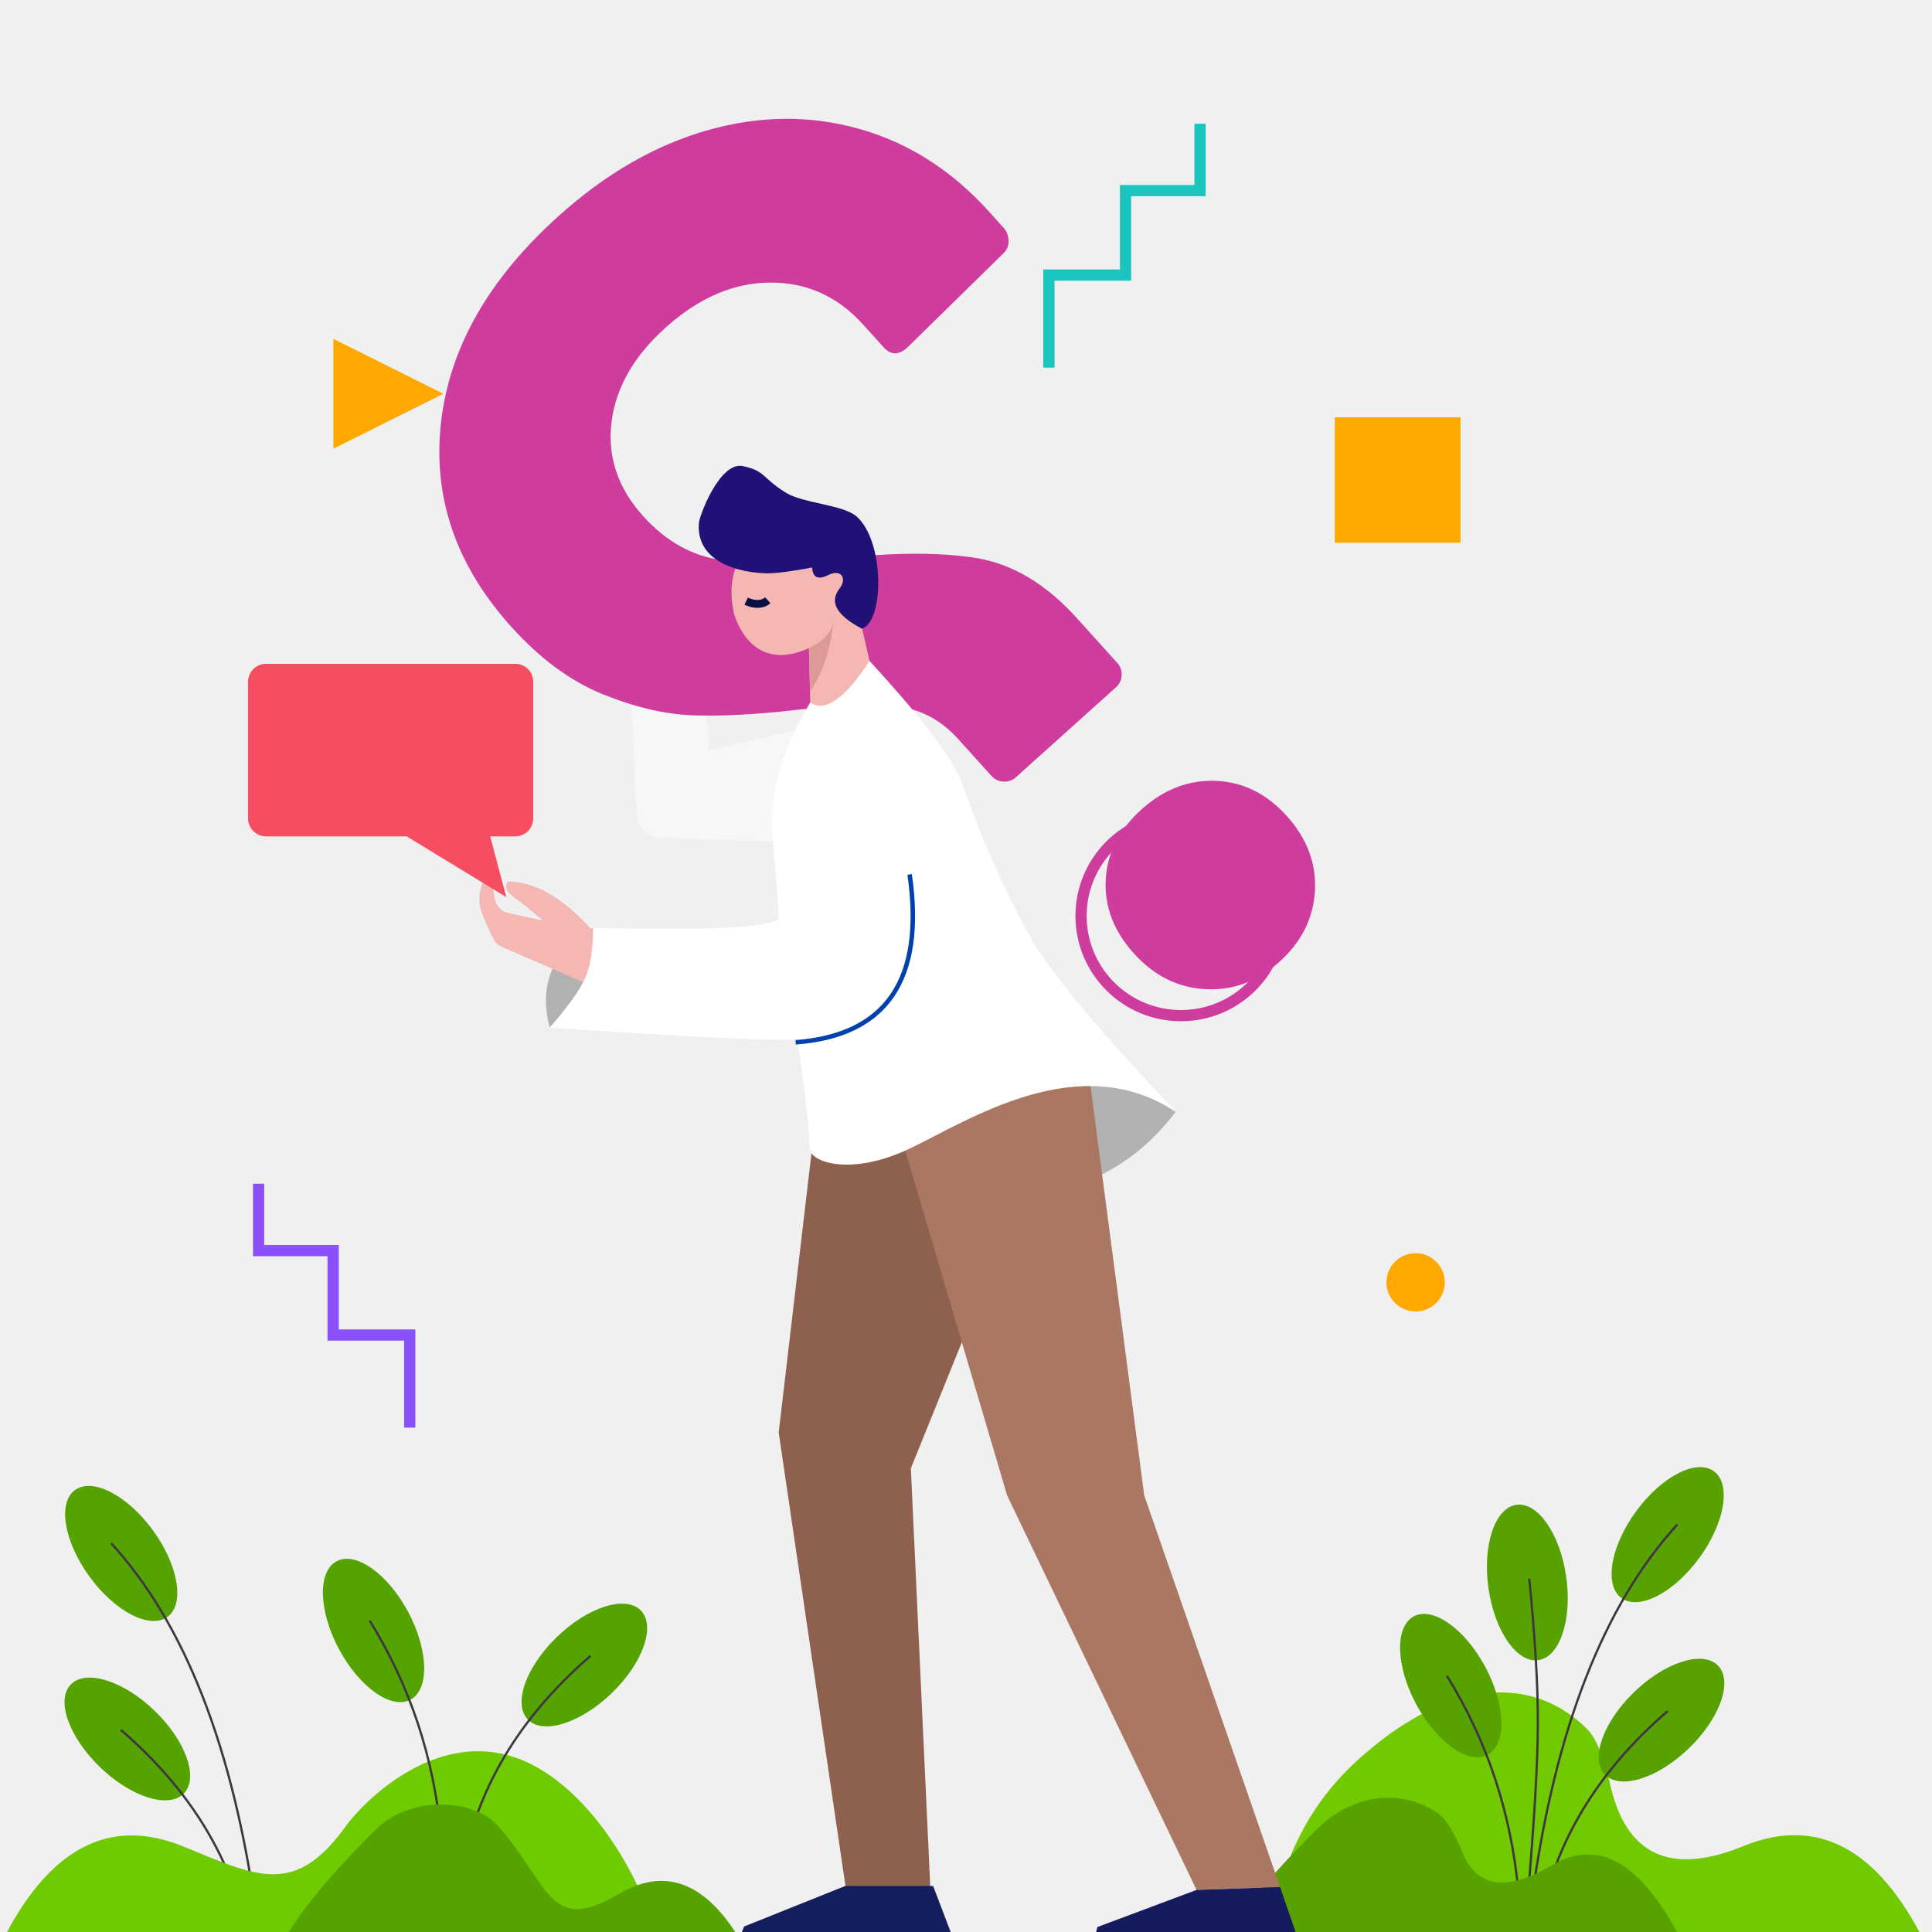
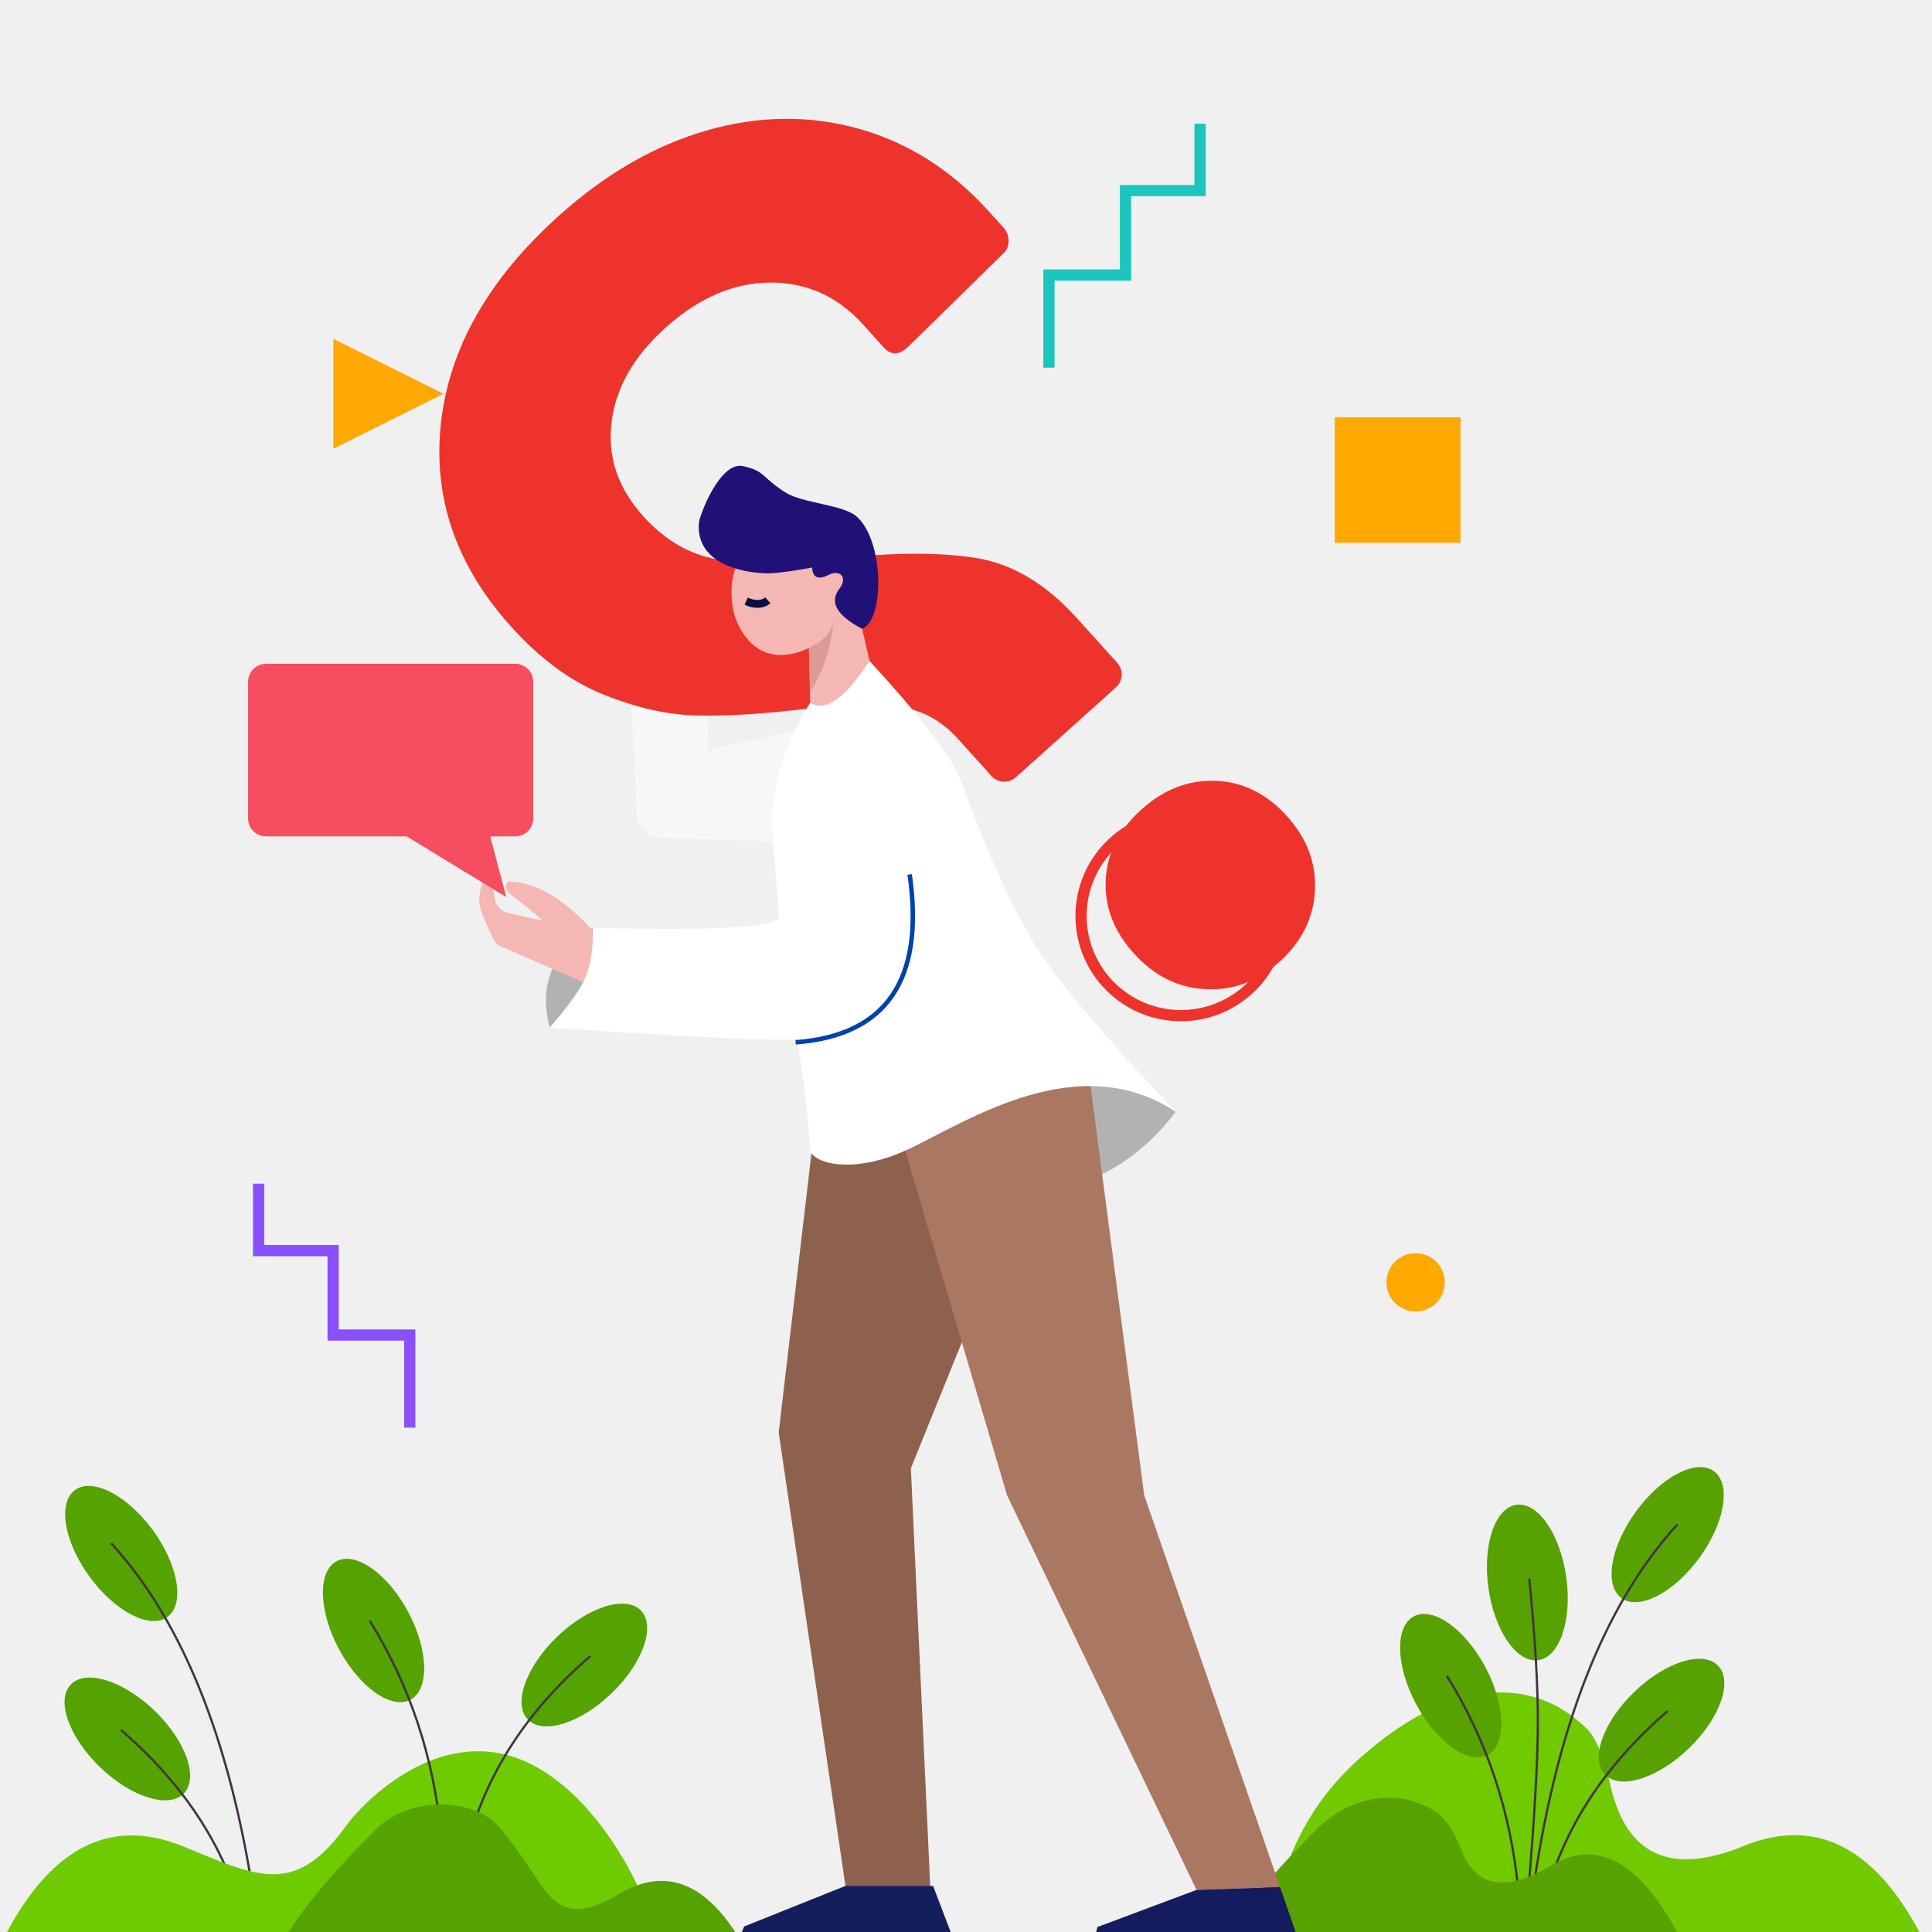
<svg xmlns="http://www.w3.org/2000/svg" width="245" height="245" viewBox="0 0 245 245" fill="none">
  <g clip-path="url(#clip0)">
    <path fill-rule="evenodd" clip-rule="evenodd" d="M244.146 246.445C238.168 234.387 230.482 230.273 221.086 234.106C211.691 237.938 206.026 235.188 204.091 225.855C203.269 222.514 202.326 220.316 201.263 219.26C193.976 212.023 183.519 213.447 173.395 222.133C166.152 228.148 162.023 236.252 161.007 246.445H244.146Z" fill="#71C900" />
    <path d="M188.648 222.536C186.218 223.825 182.154 220.939 179.57 216.089C176.986 211.238 176.861 206.261 179.291 204.972C181.721 203.682 185.785 206.569 188.369 211.419C190.953 216.269 191.078 221.246 188.648 222.536Z" fill="#57A100" />
    <path d="M183.603 212.44C188.724 220.696 191.752 229.819 192.687 239.807L192.403 239.834C191.473 229.889 188.459 220.808 183.361 212.589L183.603 212.44Z" fill="#3F3643" />
    <path d="M195.071 210.525C192.346 210.908 189.516 206.808 188.75 201.368C187.984 195.928 189.572 191.209 192.297 190.826C195.022 190.444 197.852 194.544 198.618 199.984C199.384 205.423 197.796 210.143 195.071 210.525Z" fill="#57A100" />
    <path d="M194.071 200.178C194.82 207.693 195.183 213.886 195.16 218.757C195.137 223.628 194.71 230.93 193.88 240.665L193.596 240.641C194.426 230.913 194.852 223.617 194.875 218.756C194.898 213.896 194.536 207.712 193.788 200.206L194.071 200.178Z" fill="#3F3643" />
    <path d="M205.622 202.658C203.396 201.044 204.214 196.132 207.449 191.688C210.684 187.244 215.111 184.95 217.337 186.565C219.563 188.179 218.746 193.09 215.511 197.535C212.276 201.979 207.848 204.273 205.622 202.658Z" fill="#57A100" />
    <path d="M212.821 193.411C203.48 203.629 197.345 219.382 194.423 240.673L194.141 240.634C197.07 219.291 203.225 203.485 212.611 193.22L212.821 193.411Z" fill="#3F3643" />
    <path d="M203.534 225.044C201.622 223.069 203.282 218.374 207.241 214.558C211.2 210.742 215.959 209.25 217.871 211.226C219.782 213.202 218.123 217.897 214.164 221.713C210.205 225.528 205.446 227.02 203.534 225.044Z" fill="#57A100" />
    <path d="M211.572 217.092C203.616 223.949 198.457 231.842 196.094 240.771L195.818 240.698C198.197 231.712 203.388 223.771 211.386 216.877L211.572 217.092Z" fill="#3F3643" />
    <path fill-rule="evenodd" clip-rule="evenodd" d="M213.396 246.398C208.298 236.294 202.764 233.007 196.793 236.537C190.822 240.068 186.963 239.324 185.215 234.306C184.202 231.995 183.199 230.509 182.206 229.846C177.448 226.671 171.361 227.632 166.971 231.984C161.207 237.699 157.226 242.519 155.027 246.445L213.396 246.398Z" fill="#57A100" />
    <path d="M21.229 205.045C23.456 203.43 22.638 198.519 19.403 194.075C16.168 189.631 11.741 187.337 9.514 188.951C7.288 190.566 8.106 195.477 11.341 199.921C14.576 204.365 19.003 206.659 21.229 205.045Z" fill="#54A300" />
    <path d="M13.994 195.798C23.335 206.015 29.47 221.768 32.393 243.059L32.675 243.021C29.745 221.677 23.59 205.872 14.205 195.607L13.994 195.798Z" fill="#3F3643" />
    <path d="M23.317 227.431C25.228 225.455 23.568 220.76 19.609 216.944C15.65 213.128 10.891 211.637 8.98 213.612C7.068 215.588 8.728 220.283 12.687 224.099C16.646 227.915 21.405 229.407 23.317 227.431Z" fill="#54A300" />
    <path d="M15.234 219.479C23.191 226.336 28.349 234.228 30.713 243.157L30.988 243.085C28.61 234.098 23.419 226.157 15.421 219.264L15.234 219.479Z" fill="#3F3643" />
    <path fill-rule="evenodd" clip-rule="evenodd" d="M0.139 246.445H83.278C82.816 241.82 76.762 228.43 67.334 223.711C56.035 218.056 45.929 228.687 43.906 231.509C37.365 240.636 32.594 237.958 23.199 234.135C13.803 230.312 6.117 234.415 0.139 246.445Z" fill="#6ECB00" />
    <path d="M52.047 215.545C49.617 216.834 45.553 213.948 42.969 209.097C40.386 204.247 40.261 199.27 42.69 197.981C45.12 196.691 49.184 199.578 51.768 204.428C54.352 209.278 54.477 214.255 52.047 215.545Z" fill="#54A300" />
    <path d="M47.002 205.449C52.124 213.705 55.152 222.828 56.086 232.816L55.802 232.843C54.872 222.898 51.858 213.817 46.76 205.598L47.002 205.449Z" fill="#3F3643" />
    <path d="M66.934 218.053C65.023 216.077 66.683 211.382 70.641 207.566C74.6 203.751 79.36 202.259 81.271 204.235C83.183 206.21 81.523 210.905 77.564 214.721C73.605 218.537 68.846 220.029 66.934 218.053Z" fill="#54A300" />
    <path d="M74.972 210.101C67.015 216.958 61.857 224.85 59.493 233.779L59.218 233.707C61.597 224.72 66.787 216.779 74.786 209.886L74.972 210.101Z" fill="#3F3643" />
    <path fill-rule="evenodd" clip-rule="evenodd" d="M94.098 246.398C89.641 238.729 84.427 236.659 78.456 240.19C69.499 245.486 69.673 238.814 63.082 231.477C60.045 228.097 52.063 227.631 47.673 231.984C41.909 237.698 37.928 242.519 35.73 246.445L94.098 246.398Z" fill="#54A300" />
    <path fill-rule="evenodd" clip-rule="evenodd" d="M102.732 92.178L89.918 95.11L88.513 71.338L78.964 66.56L80.746 103.254C80.825 104.878 82.139 106.171 83.768 106.227L103.066 106.885L102.732 92.178Z" fill="#F7F7F7" />
-     <path d="M141.501 87.174C141.96 86.763 142.205 86.252 142.237 85.644C142.269 85.035 142.078 84.502 141.665 84.044L136.588 78.416C132.625 74.023 128.326 71.466 123.69 70.744C119.054 70.022 113.265 70.046 106.323 70.816C100.261 71.458 95.344 71.528 91.57 71.025C87.796 70.523 84.464 68.67 81.575 65.467C78.355 61.898 77.013 57.926 77.548 53.55C78.084 49.175 80.369 45.175 84.403 41.549C88.621 37.759 93.045 35.854 97.676 35.834C102.308 35.815 106.233 37.59 109.453 41.159L112.053 44.042C112.962 45.048 113.966 45.057 115.066 44.069L127.224 32.148C127.682 31.736 127.907 31.203 127.897 30.549C127.888 29.894 127.677 29.338 127.264 28.881L125.407 26.822C120.701 21.605 115.228 18.114 108.986 16.349C102.745 14.584 96.321 14.64 89.714 16.518C83.107 18.396 76.824 22.013 70.864 27.369C61.97 35.362 56.99 44.104 55.924 53.596C54.857 63.089 57.833 71.724 64.85 79.503C68.483 83.529 72.331 86.368 76.394 88.02C80.457 89.671 84.254 90.567 87.784 90.708C91.315 90.849 95.717 90.622 100.99 90.026C106.263 89.43 110.443 89.278 113.529 89.57C116.615 89.862 119.272 91.243 121.501 93.714L125.712 98.382C126.124 98.839 126.636 99.084 127.246 99.116C127.855 99.148 128.39 98.958 128.848 98.546L141.501 87.174ZM162.212 122.003C165.054 119.448 166.567 116.432 166.749 112.954C166.932 109.475 165.744 106.318 163.184 103.481C160.625 100.644 157.624 99.157 154.18 99.021C150.736 98.884 147.593 100.093 144.751 102.647C141.909 105.202 140.398 108.175 140.22 111.566C140.042 114.957 141.233 118.071 143.792 120.908C146.351 123.745 149.374 125.255 152.858 125.437C156.343 125.619 159.461 124.475 162.212 122.003Z" fill="#ce3d9d" />
+     <path d="M141.501 87.174C141.96 86.763 142.205 86.252 142.237 85.644C142.269 85.035 142.078 84.502 141.665 84.044L136.588 78.416C132.625 74.023 128.326 71.466 123.69 70.744C119.054 70.022 113.265 70.046 106.323 70.816C100.261 71.458 95.344 71.528 91.57 71.025C87.796 70.523 84.464 68.67 81.575 65.467C78.355 61.898 77.013 57.926 77.548 53.55C78.084 49.175 80.369 45.175 84.403 41.549C88.621 37.759 93.045 35.854 97.676 35.834C102.308 35.815 106.233 37.59 109.453 41.159L112.053 44.042C112.962 45.048 113.966 45.057 115.066 44.069L127.224 32.148C127.682 31.736 127.907 31.203 127.897 30.549C127.888 29.894 127.677 29.338 127.264 28.881L125.407 26.822C120.701 21.605 115.228 18.114 108.986 16.349C102.745 14.584 96.321 14.64 89.714 16.518C83.107 18.396 76.824 22.013 70.864 27.369C61.97 35.362 56.99 44.104 55.924 53.596C54.857 63.089 57.833 71.724 64.85 79.503C68.483 83.529 72.331 86.368 76.394 88.02C80.457 89.671 84.254 90.567 87.784 90.708C91.315 90.849 95.717 90.622 100.99 90.026C106.263 89.43 110.443 89.278 113.529 89.57C116.615 89.862 119.272 91.243 121.501 93.714L125.712 98.382C126.124 98.839 126.636 99.084 127.246 99.116C127.855 99.148 128.39 98.958 128.848 98.546L141.501 87.174ZM162.212 122.003C165.054 119.448 166.567 116.432 166.749 112.954C166.932 109.475 165.744 106.318 163.184 103.481C160.625 100.644 157.624 99.157 154.18 99.021C150.736 98.884 147.593 100.093 144.751 102.647C141.909 105.202 140.398 108.175 140.22 111.566C140.042 114.957 141.233 118.071 143.792 120.908C146.351 123.745 149.374 125.255 152.858 125.437C156.343 125.619 159.461 124.475 162.212 122.003Z" fill="#ee332d" />
    <path fill-rule="evenodd" clip-rule="evenodd" d="M112.143 91.929L109.253 79.406C109.473 77.848 109.722 76.082 110 74.107C110.417 71.144 107.653 63.787 99.135 66.741C94.113 68.482 91.915 72.415 93.06 77.702C93.21 78.394 95.334 85.512 102.582 82.186L102.933 96.409L112.143 91.929Z" fill="#F5B7B3" />
    <path fill-rule="evenodd" clip-rule="evenodd" d="M102.582 82.186C104.434 81.292 105.468 80.156 105.683 78.779C105.352 82.28 104.369 85.258 102.732 87.712L102.582 82.186Z" fill="#DD9995" />
    <path fill-rule="evenodd" clip-rule="evenodd" d="M69.705 130.312C68.279 124.769 70.108 120.553 75.194 117.665L76.057 121.323L72.432 129.143L69.705 130.312Z" fill="#B2B2B2" />
    <path fill-rule="evenodd" clip-rule="evenodd" d="M149.093 140.989C139.614 153.488 124.15 155.144 102.701 145.958C113.635 140.704 121.856 137.589 127.363 136.613C131.278 135.919 137.191 136.529 145.101 138.442L149.093 140.989Z" fill="#B2B2B2" />
    <path fill-rule="evenodd" clip-rule="evenodd" d="M75.38 118.286C71.598 113.955 67.939 111.79 64.403 111.79C63.945 112.409 64.197 113.066 65.16 113.762C66.123 114.458 67.35 115.452 68.841 116.744L64.503 115.799C63.575 115.597 62.87 114.841 62.734 113.902C62.498 112.274 62.199 111.46 61.836 111.46C61.14 111.46 60.413 113.747 61 115.453C61.341 116.446 61.874 117.667 62.6 119.117C62.809 119.535 63.159 119.866 63.588 120.053L74.569 124.816C75.582 123.331 76.111 122.208 76.155 121.447C76.2 120.686 75.942 119.632 75.38 118.286Z" fill="#F4B7B4" />
    <path fill-rule="evenodd" clip-rule="evenodd" d="M105.023 128.194L98.746 181.652L107.288 239.664H117.987L115.507 186.199L137.513 131.783L105.023 128.194Z" fill="#8E614F" />
    <path fill-rule="evenodd" clip-rule="evenodd" d="M137.513 131.783L145.101 189.632L162.328 239.299L151.738 239.664L127.711 189.632L112.697 138.818L137.513 131.783Z" fill="#AA7762" />
    <path fill-rule="evenodd" clip-rule="evenodd" d="M110.259 83.809C108.752 86.166 107.351 87.8 106.056 88.71C104.76 89.621 103.66 89.742 102.754 89.074C99.064 95.144 97.474 100.936 97.983 106.449C98.491 111.961 98.746 115.337 98.746 116.575C97.82 117.131 95.51 117.494 91.816 117.665C88.123 117.836 82.581 117.836 75.193 117.665C75.226 120.308 74.906 122.407 74.232 123.964C73.558 125.521 72.049 127.637 69.704 130.312C88.488 131.572 98.952 132.063 101.096 131.783C102.145 138.612 102.669 143.217 102.669 145.596C102.669 147.383 107.928 149.238 115.485 145.596C123.031 141.96 136.858 132.897 149.092 140.989C139.195 130.504 133.059 123.142 130.684 118.902C125.167 109.056 122.839 101.25 121.618 98.49C120.29 95.486 116.503 90.592 110.259 83.809Z" fill="white" />
    <path fill-rule="evenodd" clip-rule="evenodd" d="M107.288 239.664L94.746 244.686L93.772 247.014H120.787L117.987 239.664H107.288Z" fill="#151E5C" stroke="#151E5C" />
    <path fill-rule="evenodd" clip-rule="evenodd" d="M151.738 239.664L162.328 239.299L164.989 247.014H138.488L139.169 244.367L151.738 239.664Z" fill="#141B5E" />
    <path d="M94.623 76.233C95.148 76.483 95.656 76.599 96.148 76.579C96.639 76.56 97.043 76.406 97.362 76.117" stroke="#0A0F43" />
    <path fill-rule="evenodd" clip-rule="evenodd" d="M88.629 66.317C88.711 65.315 91.311 58.475 94.214 59.11C97.117 59.745 96.512 60.509 99.642 62.472C101.779 63.813 106.883 64.002 108.586 65.459C112.169 68.523 112.169 78.77 109.306 79.73C106.104 78.043 105.146 76.362 106.43 74.688C106.536 74.532 106.609 74.42 106.649 74.352C107.386 73.109 106.448 72.216 105.112 72.89C103.764 73.573 103.055 73.265 102.984 71.964C102.923 71.979 102.573 72.043 101.935 72.155C99.633 72.562 97.974 72.743 96.955 72.697C92.488 72.497 88.275 70.66 88.629 66.317Z" fill="#211177" />
    <path d="M100.92 132.46C112.637 131.577 117.562 124.325 115.637 110.851L115.073 110.932C116.955 124.099 112.243 131.037 100.877 131.893L100.92 132.46Z" fill="#0042AD" />
    <path fill-rule="evenodd" clip-rule="evenodd" d="M62.164 106.061L64.202 113.762L51.573 106.061H33.737C32.479 106.061 31.459 105.043 31.459 103.787V86.452C31.459 85.197 32.479 84.179 33.737 84.179H65.341C66.599 84.179 67.619 85.197 67.619 86.452V103.787C67.619 105.043 66.599 106.061 65.341 106.061H62.164Z" fill="#F64E60" />
    <path d="M143.443 35.59V24.883H152.894V15.691H151.47V23.462H142.019V34.169H132.304V46.623H133.727V35.59H143.443Z" fill="#1BC5BD" />
-     <path d="M149.761 129.505C157.151 129.505 163.143 123.525 163.143 116.149C163.143 108.772 157.151 102.792 149.761 102.792C142.37 102.792 136.379 108.772 136.379 116.149C136.379 123.525 142.37 129.505 149.761 129.505ZM149.761 128.084C143.156 128.084 137.802 122.741 137.802 116.149C137.802 109.557 143.156 104.213 149.761 104.213C156.365 104.213 161.719 109.557 161.719 116.149C161.719 122.741 156.365 128.084 149.761 128.084Z" fill="#ce3d9d" />
+     <path d="M149.761 129.505C157.151 129.505 163.143 123.525 163.143 116.149C163.143 108.772 157.151 102.792 149.761 102.792C142.37 102.792 136.379 108.772 136.379 116.149C136.379 123.525 142.37 129.505 149.761 129.505ZM149.761 128.084C143.156 128.084 137.802 122.741 137.802 116.149C137.802 109.557 143.156 104.213 149.761 104.213C156.365 104.213 161.719 109.557 161.719 116.149C161.719 122.741 156.365 128.084 149.761 128.084Z" fill="#ee332d" />
    <path fill-rule="evenodd" clip-rule="evenodd" d="M56.23 49.935L42.279 56.898V42.973L56.23 49.935Z" fill="#FFA801" />
    <path d="M41.532 170.007V159.3H32.081V150.108H33.505V157.879H42.955V168.587H52.671V181.04H51.247V170.007H41.532Z" fill="#8950FC" />
    <path d="M169.265 52.919H185.209V68.833H169.265V52.919Z" fill="#FFA800" />
    <path d="M179.514 166.307C177.47 166.307 175.813 164.653 175.813 162.612C175.813 160.572 177.47 158.918 179.514 158.918C181.559 158.918 183.216 160.572 183.216 162.612C183.216 164.653 181.559 166.307 179.514 166.307Z" fill="#FFA800" />
  </g>
  <defs>
    <clipPath id="clip0">
      <rect width="245" height="245" fill="white" />
    </clipPath>
  </defs>
</svg>
